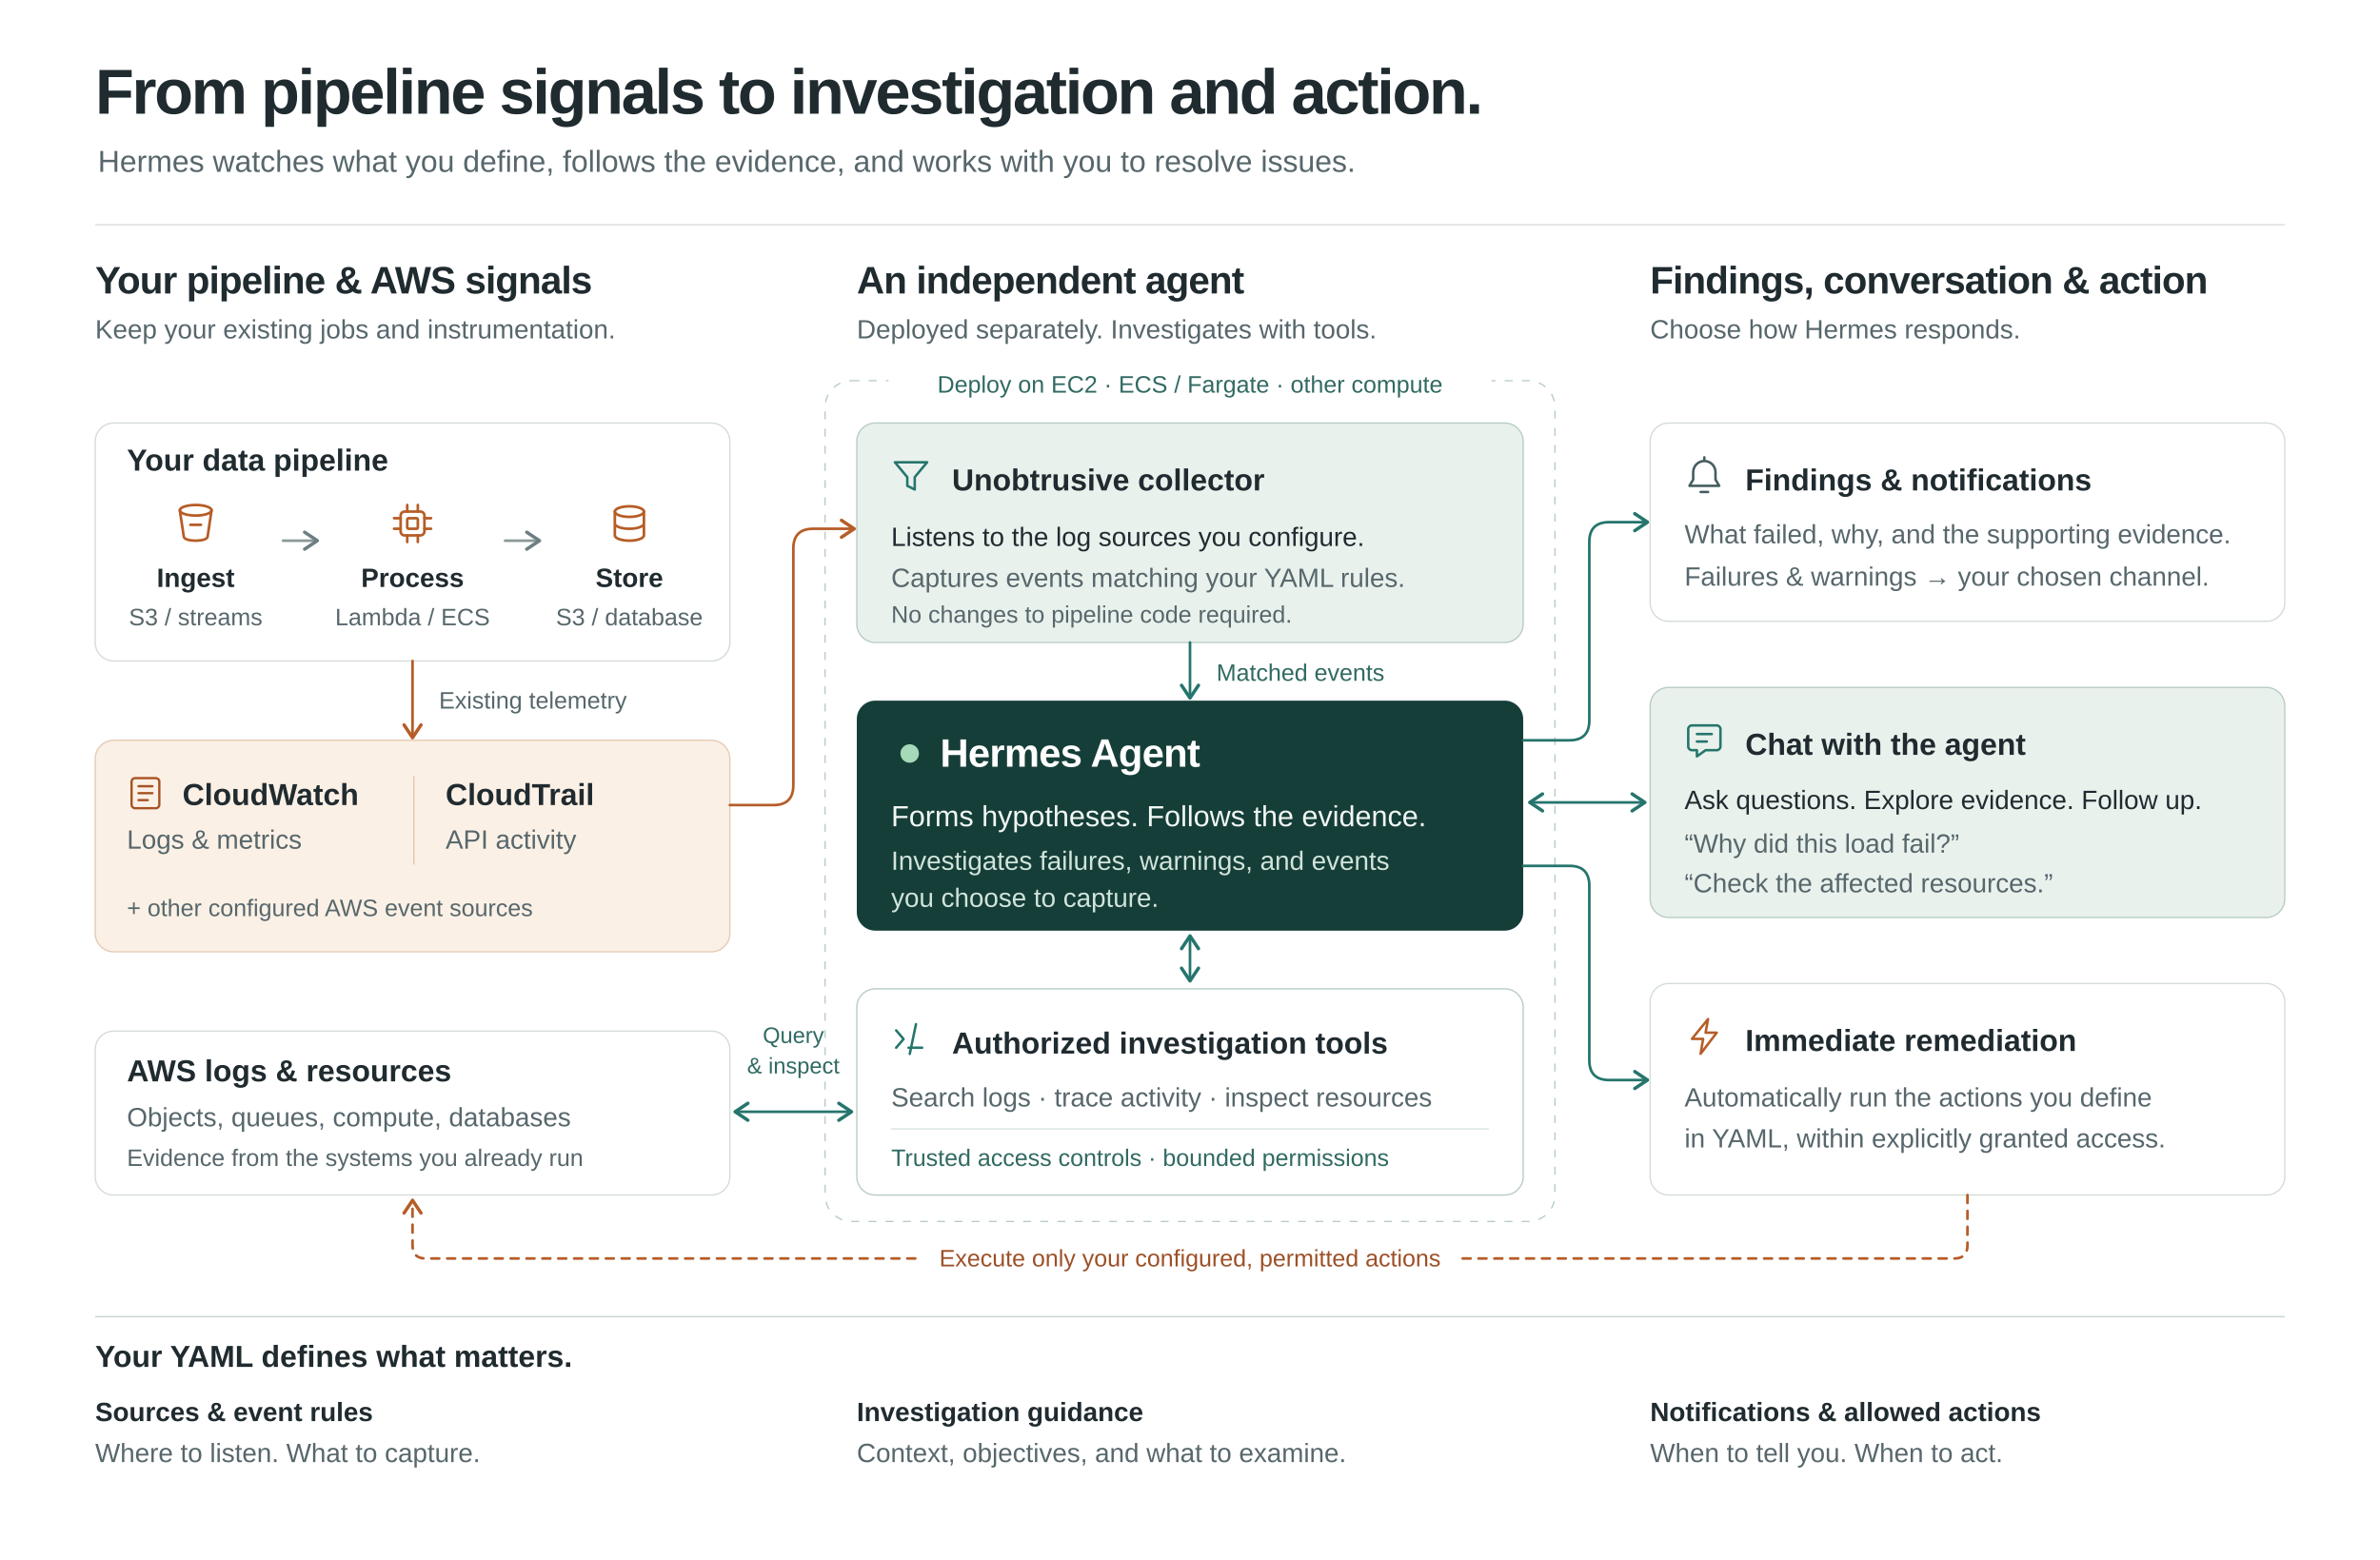
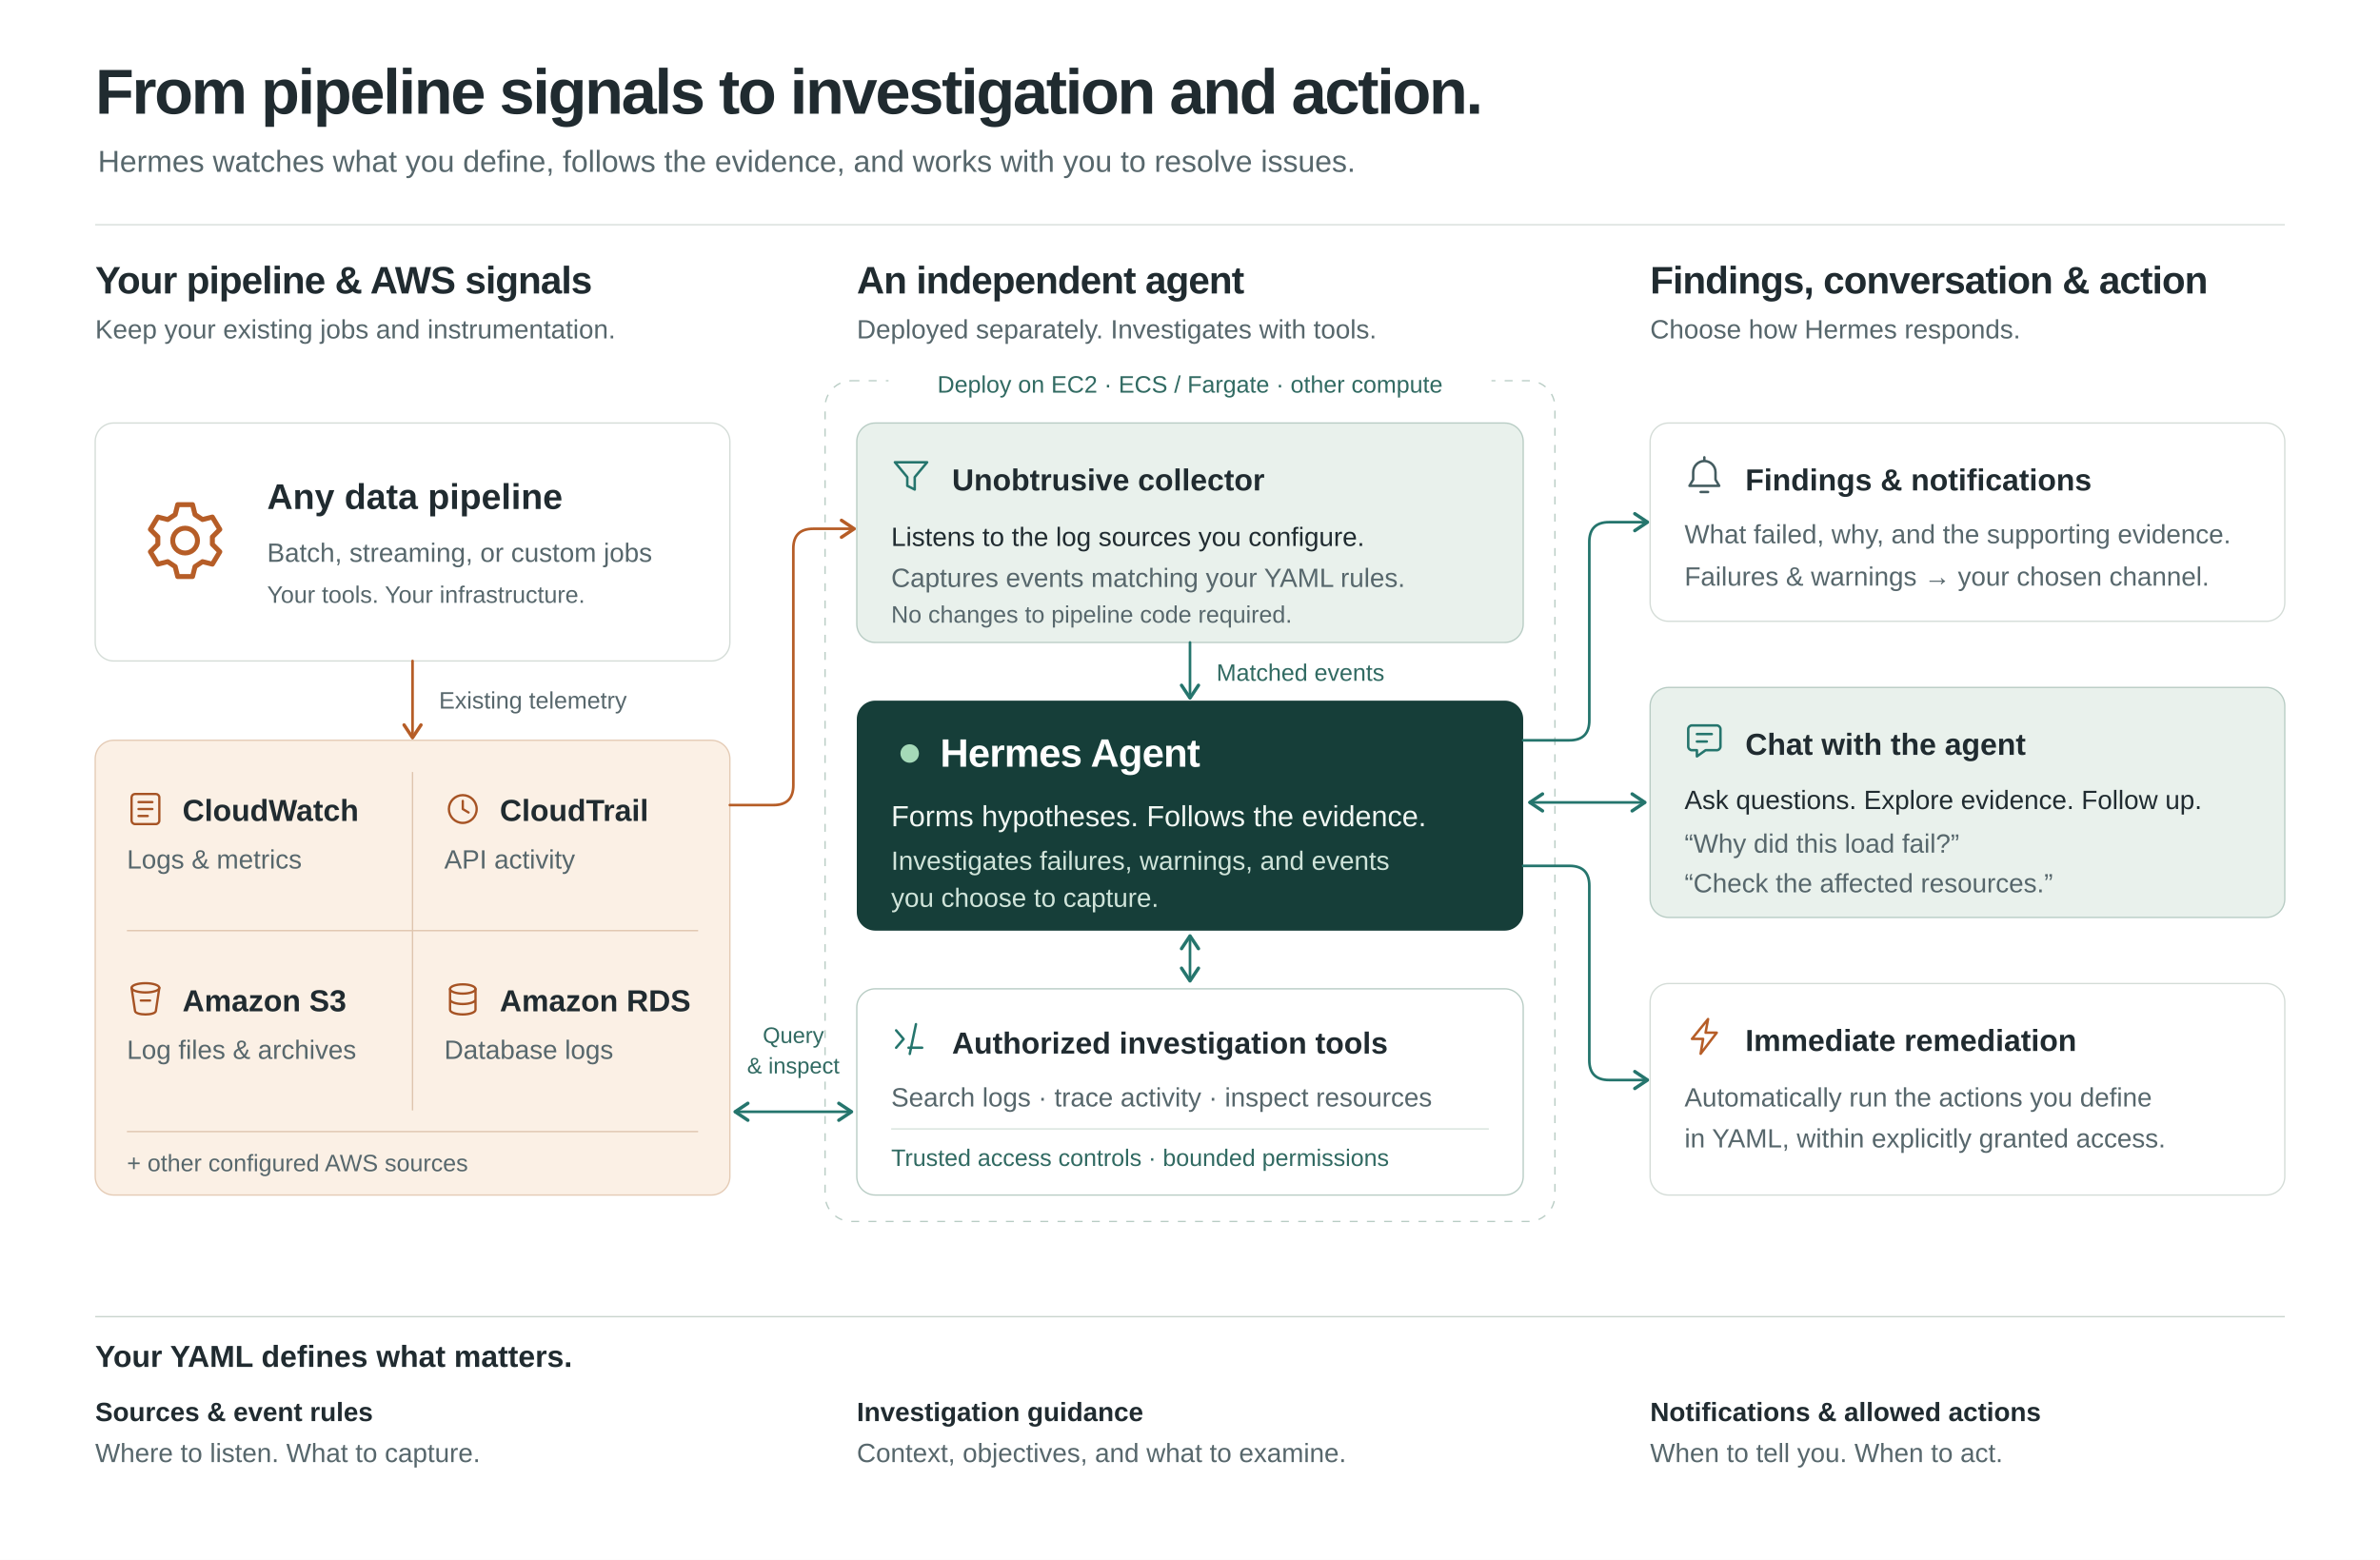
<svg xmlns="http://www.w3.org/2000/svg" width="1800" height="1180" viewBox="0 0 1800 1180" fill="none" role="img" aria-labelledby="title description">
  <defs>
    <style>
      text { font-family: 'Avenir Next', Avenir, 'Segoe UI', Arial, sans-serif; }
      .ink { fill: #202B30; }
      .muted { fill: #57676C; }
      .heading { font-size: 29px; font-weight: 600; letter-spacing: -0.6px; }
      .label { font-size: 23px; font-weight: 600; }
      .body { font-size: 20px; }
      .small { font-size: 18px; }
      .caption { font-size: 17px; }
      .line { stroke-width: 2; stroke-linecap: round; stroke-linejoin: round; }
      .icon { stroke-width: 2; stroke-linecap: round; stroke-linejoin: round; }
    </style>
-     <marker id="arrow-ink" viewBox="0 0 10 10" refX="8" refY="5" markerWidth="8" markerHeight="8" orient="auto-start-reverse">
-       <path d="M2 1L8 5L2 9" stroke="#6E7F83" stroke-width="1.6" stroke-linecap="round" stroke-linejoin="round" />
-     </marker>
    <marker id="arrow-orange" viewBox="0 0 10 10" refX="8" refY="5" markerWidth="8" markerHeight="8" orient="auto-start-reverse">
      <path d="M2 1L8 5L2 9" stroke="#B65D27" stroke-width="1.6" stroke-linecap="round" stroke-linejoin="round" />
    </marker>
    <marker id="arrow-teal" viewBox="0 0 10 10" refX="8" refY="5" markerWidth="8" markerHeight="8" orient="auto-start-reverse">
      <path d="M2 1L8 5L2 9" stroke="#25756D" stroke-width="1.6" stroke-linecap="round" stroke-linejoin="round" />
    </marker>
-     <symbol id="database" viewBox="0 0 32 32">
-       <ellipse cx="16" cy="7" rx="11" ry="4" />
-       <path d="M5 7v18c0 2.2 4.9 4 11 4s11-1.8 11-4V7M5 16c0 2.2 4.9 4 11 4s11-1.8 11-4" />
+     <symbol id="pipeline-cog" viewBox="0 0 32 32">
+       <path d="M13 2h6l1 4 3 2 4-1 3 5-3 3v3l3 3-3 5-4-1-3 2-1 4h-6l-1-4-3-2-4 1-3-5 3-3v-3l-3-3 3-5 4 1 3-2 1-4Z" />
+       <circle cx="16" cy="16.5" r="5" />
    </symbol>
-     <symbol id="compute" viewBox="0 0 32 32">
-       <rect x="7" y="7" width="18" height="18" rx="3" />
-       <path d="M12 2v5m8-5v5m-8 18v5m8-5v5M2 12h5m-5 8h5m18-8h5m-5 8h5" />
-       <rect x="12" y="12" width="8" height="8" rx="1" />
+     <symbol id="logs" viewBox="0 0 32 32">
+       <rect x="4" y="3" width="24" height="26" rx="3" />
+       <path d="M10 10h12M10 16h12M10 22h8" />
+     </symbol>
+     <symbol id="activity" viewBox="0 0 32 32">
+       <circle cx="16" cy="16" r="12" />
+       <path d="M16 9v7l5 3" />
    </symbol>
    <symbol id="bucket" viewBox="0 0 32 32">
      <ellipse cx="16" cy="6" rx="12" ry="4" />
      <path d="M4 6l3 20c.5 4 17.5 4 18 0l3-20M12 17h8" />
    </symbol>
-     <symbol id="logs" viewBox="0 0 32 32">
-       <rect x="4" y="3" width="24" height="26" rx="3" />
-       <path d="M10 10h12M10 16h12M10 22h8" />
+     <symbol id="database" viewBox="0 0 32 32">
+       <ellipse cx="16" cy="7" rx="11" ry="4" />
+       <path d="M5 7v18c0 2.2 4.9 4 11 4s11-1.8 11-4V7M5 16c0 2.2 4.9 4 11 4s11-1.8 11-4" />
    </symbol>
    <symbol id="chat" viewBox="0 0 32 32">
      <path d="M26 4H6a3 3 0 0 0-3 3v14a3 3 0 0 0 3 3h4v5l7-5h9a3 3 0 0 0 3-3V7a3 3 0 0 0-3-3Z" />
      <path d="M10 11h12M10 17h8" />
    </symbol>
    <symbol id="notification" viewBox="0 0 32 32">
      <path d="M7 13a9 9 0 0 1 18 0v6l3 5H4l3-5v-6Zm6 16h6M16 1v3" />
    </symbol>
    <symbol id="bolt" viewBox="0 0 32 32">
      <path d="M19 2 6 18h9l-2 12 13-17h-9l2-11Z" />
    </symbol>
    <symbol id="tools" viewBox="0 0 32 32">
      <path d="m4 9 6 7-6 7m10 0h11M20 4l-5 24" />
    </symbol>
    <symbol id="collector" viewBox="0 0 32 32">
      <path d="M3 5h26L19 17v10l-6-3v-7L3 5Z" />
    </symbol>
  </defs>
  <rect width="1800" height="1180" fill="#FFFFFF" />
  <g id="page-heading">
    <text x="72" y="86" class="ink" font-size="48" font-weight="600" letter-spacing="-1.6">From pipeline signals to investigation and action.</text>
    <text x="74" y="130" class="muted" font-size="23">Hermes watches what you define, follows the evidence, and works with you to resolve issues.</text>
    <path d="M72 170H1728" stroke="#D7DEDA" />
  </g>
  <g id="column-headings">
    <text x="72" y="222" class="heading ink">Your pipeline &amp; AWS signals</text>
    <text x="72" y="256" class="body muted">Keep your existing jobs and instrumentation.</text>
    <text x="648" y="222" class="heading ink">An independent agent</text>
    <text x="648" y="256" class="body muted">Deployed separately. Investigates with tools.</text>
    <text x="1248" y="222" class="heading ink">Findings, conversation &amp; action</text>
    <text x="1248" y="256" class="body muted">Choose how Hermes responds.</text>
  </g>
  <g id="pipeline">
    <rect x="72" y="320" width="480" height="180" rx="14" fill="#FFFFFF" stroke="#D4DCD7" />
-     <text x="96" y="356" class="label ink">Your data pipeline</text>
-     <use href="#bucket" x="132" y="380" width="32" height="32" stroke="#B65D27" class="icon" />
-     <text x="148" y="444" text-anchor="middle" class="body ink" font-weight="600">Ingest</text>
-     <text x="148" y="473" text-anchor="middle" class="small muted">S3 / streams</text>
-     <path d="M214 409H240" stroke="#8C9999" class="line" marker-end="url(#arrow-ink)" />
-     <use href="#compute" x="296" y="380" width="32" height="32" stroke="#B65D27" class="icon" />
-     <text x="312" y="444" text-anchor="middle" class="body ink" font-weight="600">Process</text>
-     <text x="312" y="473" text-anchor="middle" class="small muted">Lambda / ECS</text>
-     <path d="M382 409H408" stroke="#8C9999" class="line" marker-end="url(#arrow-ink)" />
-     <use href="#database" x="460" y="380" width="32" height="32" stroke="#B65D27" class="icon" />
-     <text x="476" y="444" text-anchor="middle" class="body ink" font-weight="600">Store</text>
-     <text x="476" y="473" text-anchor="middle" class="small muted">S3 / database</text>
+     <use href="#pipeline-cog" x="110" y="378" width="60" height="60" stroke="#B65D27" class="icon" />
+     <text x="202" y="385" class="ink" font-size="27" font-weight="600">Any data pipeline</text>
+     <text x="202" y="425" class="body muted">Batch, streaming, or custom jobs</text>
+     <text x="202" y="456" class="small muted">Your tools. Your infrastructure.</text>
  </g>
  <path d="M312 500V558" stroke="#B65D27" class="line" marker-end="url(#arrow-orange)" />
  <text x="332" y="536" class="small muted">Existing telemetry</text>
  <g id="aws-signals">
-     <rect x="72" y="560" width="480" height="160" rx="14" fill="#FBF0E5" stroke="#E4CBB5" />
-     <use href="#logs" x="96" y="586" width="28" height="28" stroke="#A65324" class="icon" />
-     <text x="138" y="609" class="label ink">CloudWatch</text>
-     <text x="96" y="642" class="body muted">Logs &amp; metrics</text>
-     <path d="M313 587V654" stroke="#DFC5AE" />
-     <text x="337" y="609" class="label ink">CloudTrail</text>
-     <text x="337" y="642" class="body muted">API activity</text>
-     <text x="96" y="693" class="small muted">+ other configured AWS event sources</text>
-   </g>
-   <g id="aws-evidence">
-     <rect x="72" y="780" width="480" height="124" rx="14" fill="#FFFFFF" stroke="#D4DCD7" />
-     <text x="96" y="818" class="label ink">AWS logs &amp; resources</text>
-     <text x="96" y="852" class="body muted">Objects, queues, compute, databases</text>
-     <text x="96" y="882" class="small muted">Evidence from the systems you already run</text>
+     <rect x="72" y="560" width="480" height="344" rx="14" fill="#FBF0E5" stroke="#E4CBB5" />
+     <path d="M312 584V840M96 704H528M96 856H528" stroke="#DFC5AE" />
+     <use href="#logs" x="96" y="598" width="28" height="28" stroke="#A65324" class="icon" />
+     <text x="138" y="621" class="label ink">CloudWatch</text>
+     <text x="96" y="657" class="body muted">Logs &amp; metrics</text>
+     <use href="#activity" x="336" y="598" width="28" height="28" stroke="#A65324" class="icon" />
+     <text x="378" y="621" class="label ink">CloudTrail</text>
+     <text x="336" y="657" class="body muted">API activity</text>
+     <use href="#bucket" x="96" y="742" width="28" height="28" stroke="#A65324" class="icon" />
+     <text x="138" y="765" class="label ink">Amazon S3</text>
+     <text x="96" y="801" class="body muted">Log files &amp; archives</text>
+     <use href="#database" x="336" y="742" width="28" height="28" stroke="#A65324" class="icon" />
+     <text x="378" y="765" class="label ink">Amazon RDS</text>
+     <text x="336" y="801" class="body muted">Database logs</text>
+     <text x="96" y="886" class="small muted">+ other configured AWS sources</text>
  </g>
  <path d="M552 609H585Q600 609 600 594V415Q600 400 615 400H646" stroke="#B65D27" class="line" marker-end="url(#arrow-orange)" />
  <g id="independent-runtime">
    <rect x="624" y="288" width="552" height="636" rx="20" stroke="#B8CCC4" stroke-dasharray="6 7" />
    <rect x="672" y="275" width="456" height="29" fill="#FFFFFF" />
    <text x="900" y="297" text-anchor="middle" class="small" fill="#316A62">Deploy on EC2 · ECS / Fargate · other compute</text>
  </g>
  <g id="event-collector">
    <rect x="648" y="320" width="504" height="166" rx="14" fill="#E9F1EC" stroke="#B8CCC4" />
    <use href="#collector" x="674" y="345" width="30" height="30" stroke="#25756D" class="icon" />
    <text x="720" y="371" class="label ink">Unobtrusive collector</text>
    <text x="674" y="413" class="body ink">Listens to the log sources you configure.</text>
    <text x="674" y="444" class="body muted">Captures events matching your YAML rules.</text>
    <text x="674" y="471" class="small muted">No changes to pipeline code required.</text>
  </g>
  <path d="M900 486V528" stroke="#25756D" class="line" marker-end="url(#arrow-teal)" />
  <text x="920" y="515" class="small" fill="#316A62">Matched events</text>
  <g id="hermes-agent">
    <rect x="648" y="530" width="504" height="174" rx="14" fill="#163E39" />
    <circle cx="688" cy="570" r="7" fill="#A5D9B8" />
    <text x="711" y="580" fill="#FFFFFF" font-size="30" font-weight="600" letter-spacing="-0.5">Hermes Agent</text>
    <text x="674" y="625" fill="#F1F7F3" font-size="22">Forms hypotheses. Follows the evidence.</text>
    <text x="674" y="658" fill="#D0E4DA" class="body">Investigates failures, warnings, and events</text>
    <text x="674" y="686" fill="#D0E4DA" class="body">you choose to capture.</text>
  </g>
  <path d="M900 708V742" stroke="#25756D" class="line" marker-start="url(#arrow-teal)" marker-end="url(#arrow-teal)" />
  <g id="investigation-tools">
    <rect x="648" y="748" width="504" height="156" rx="14" fill="#FFFFFF" stroke="#B8CCC4" />
    <use href="#tools" x="674" y="771" width="30" height="30" stroke="#25756D" class="icon" />
    <text x="720" y="797" class="label ink">Authorized investigation tools</text>
    <text x="674" y="837" class="body muted">Search logs · trace activity · inspect resources</text>
    <path d="M674 854H1126" stroke="#D7E2DB" />
    <text x="674" y="882" class="small" fill="#316A62">Trusted access controls · bounded permissions</text>
  </g>
  <path d="M556 841H644" stroke="#25756D" class="line" marker-start="url(#arrow-teal)" marker-end="url(#arrow-teal)" />
  <text x="600" y="789" text-anchor="middle" class="caption" fill="#316A62">Query</text>
  <text x="600" y="812" text-anchor="middle" class="caption" fill="#316A62">&amp; inspect</text>
  <path d="M1152 560H1187Q1202 560 1202 545V410Q1202 395 1217 395H1246" stroke="#25756D" class="line" marker-end="url(#arrow-teal)" />
  <path d="M1157 607H1244" stroke="#25756D" class="line" marker-start="url(#arrow-teal)" marker-end="url(#arrow-teal)" />
  <path d="M1152 655H1187Q1202 655 1202 670V802Q1202 817 1217 817H1246" stroke="#25756D" class="line" marker-end="url(#arrow-teal)" />
  <g id="findings-and-notifications">
    <rect x="1248" y="320" width="480" height="150" rx="14" fill="#FFFFFF" stroke="#D4DCD7" />
    <use href="#notification" x="1274" y="345" width="30" height="30" stroke="#445C60" class="icon" />
    <text x="1320" y="371" class="label ink">Findings &amp; notifications</text>
    <text x="1274" y="411" class="body muted">What failed, why, and the supporting evidence.</text>
    <text x="1274" y="443" class="body muted">Failures &amp; warnings → your chosen channel.</text>
  </g>
  <g id="interactive-chat">
    <rect x="1248" y="520" width="480" height="174" rx="14" fill="#E9F1EC" stroke="#B8CCC4" />
    <use href="#chat" x="1274" y="545" width="30" height="30" stroke="#25756D" class="icon" />
    <text x="1320" y="571" class="label ink">Chat with the agent</text>
    <text x="1274" y="612" class="body ink">Ask questions. Explore evidence. Follow up.</text>
    <text x="1274" y="645" class="body muted">“Why did this load fail?”</text>
    <text x="1274" y="675" class="body muted">“Check the affected resources.”</text>
  </g>
  <g id="automated-remediation">
    <rect x="1248" y="744" width="480" height="160" rx="14" fill="#FFFFFF" stroke="#D4DCD7" />
    <use href="#bolt" x="1274" y="769" width="30" height="30" stroke="#B65D27" class="icon" />
    <text x="1320" y="795" class="label ink">Immediate remediation</text>
    <text x="1274" y="837" class="body muted">Automatically run the actions you define</text>
    <text x="1274" y="868" class="body muted">in YAML, within explicitly granted access.</text>
  </g>
-   <g id="remediation-return-path">
-     <path d="M1488 904V942Q1488 952 1478 952H322Q312 952 312 942V908" stroke="#B65D27" class="line" stroke-dasharray="6 6" marker-end="url(#arrow-orange)" />
-     <rect x="697" y="937" width="406" height="30" rx="8" fill="#FFFFFF" />
-     <text x="900" y="958" text-anchor="middle" class="small" fill="#9D5027">Execute only your configured, permitted actions</text>
-   </g>
  <g id="your-yaml-configuration">
    <path d="M72 996H1728" stroke="#C9D4CD" />
    <text x="72" y="1034" class="label ink">Your YAML defines what matters.</text>
    <text x="72" y="1075" class="body ink" font-weight="600">Sources &amp; event rules</text>
    <text x="72" y="1106" class="body muted">Where to listen. What to capture.</text>
    <text x="648" y="1075" class="body ink" font-weight="600">Investigation guidance</text>
    <text x="648" y="1106" class="body muted">Context, objectives, and what to examine.</text>
    <text x="1248" y="1075" class="body ink" font-weight="600">Notifications &amp; allowed actions</text>
    <text x="1248" y="1106" class="body muted">When to tell you. When to act.</text>
  </g>
</svg>
